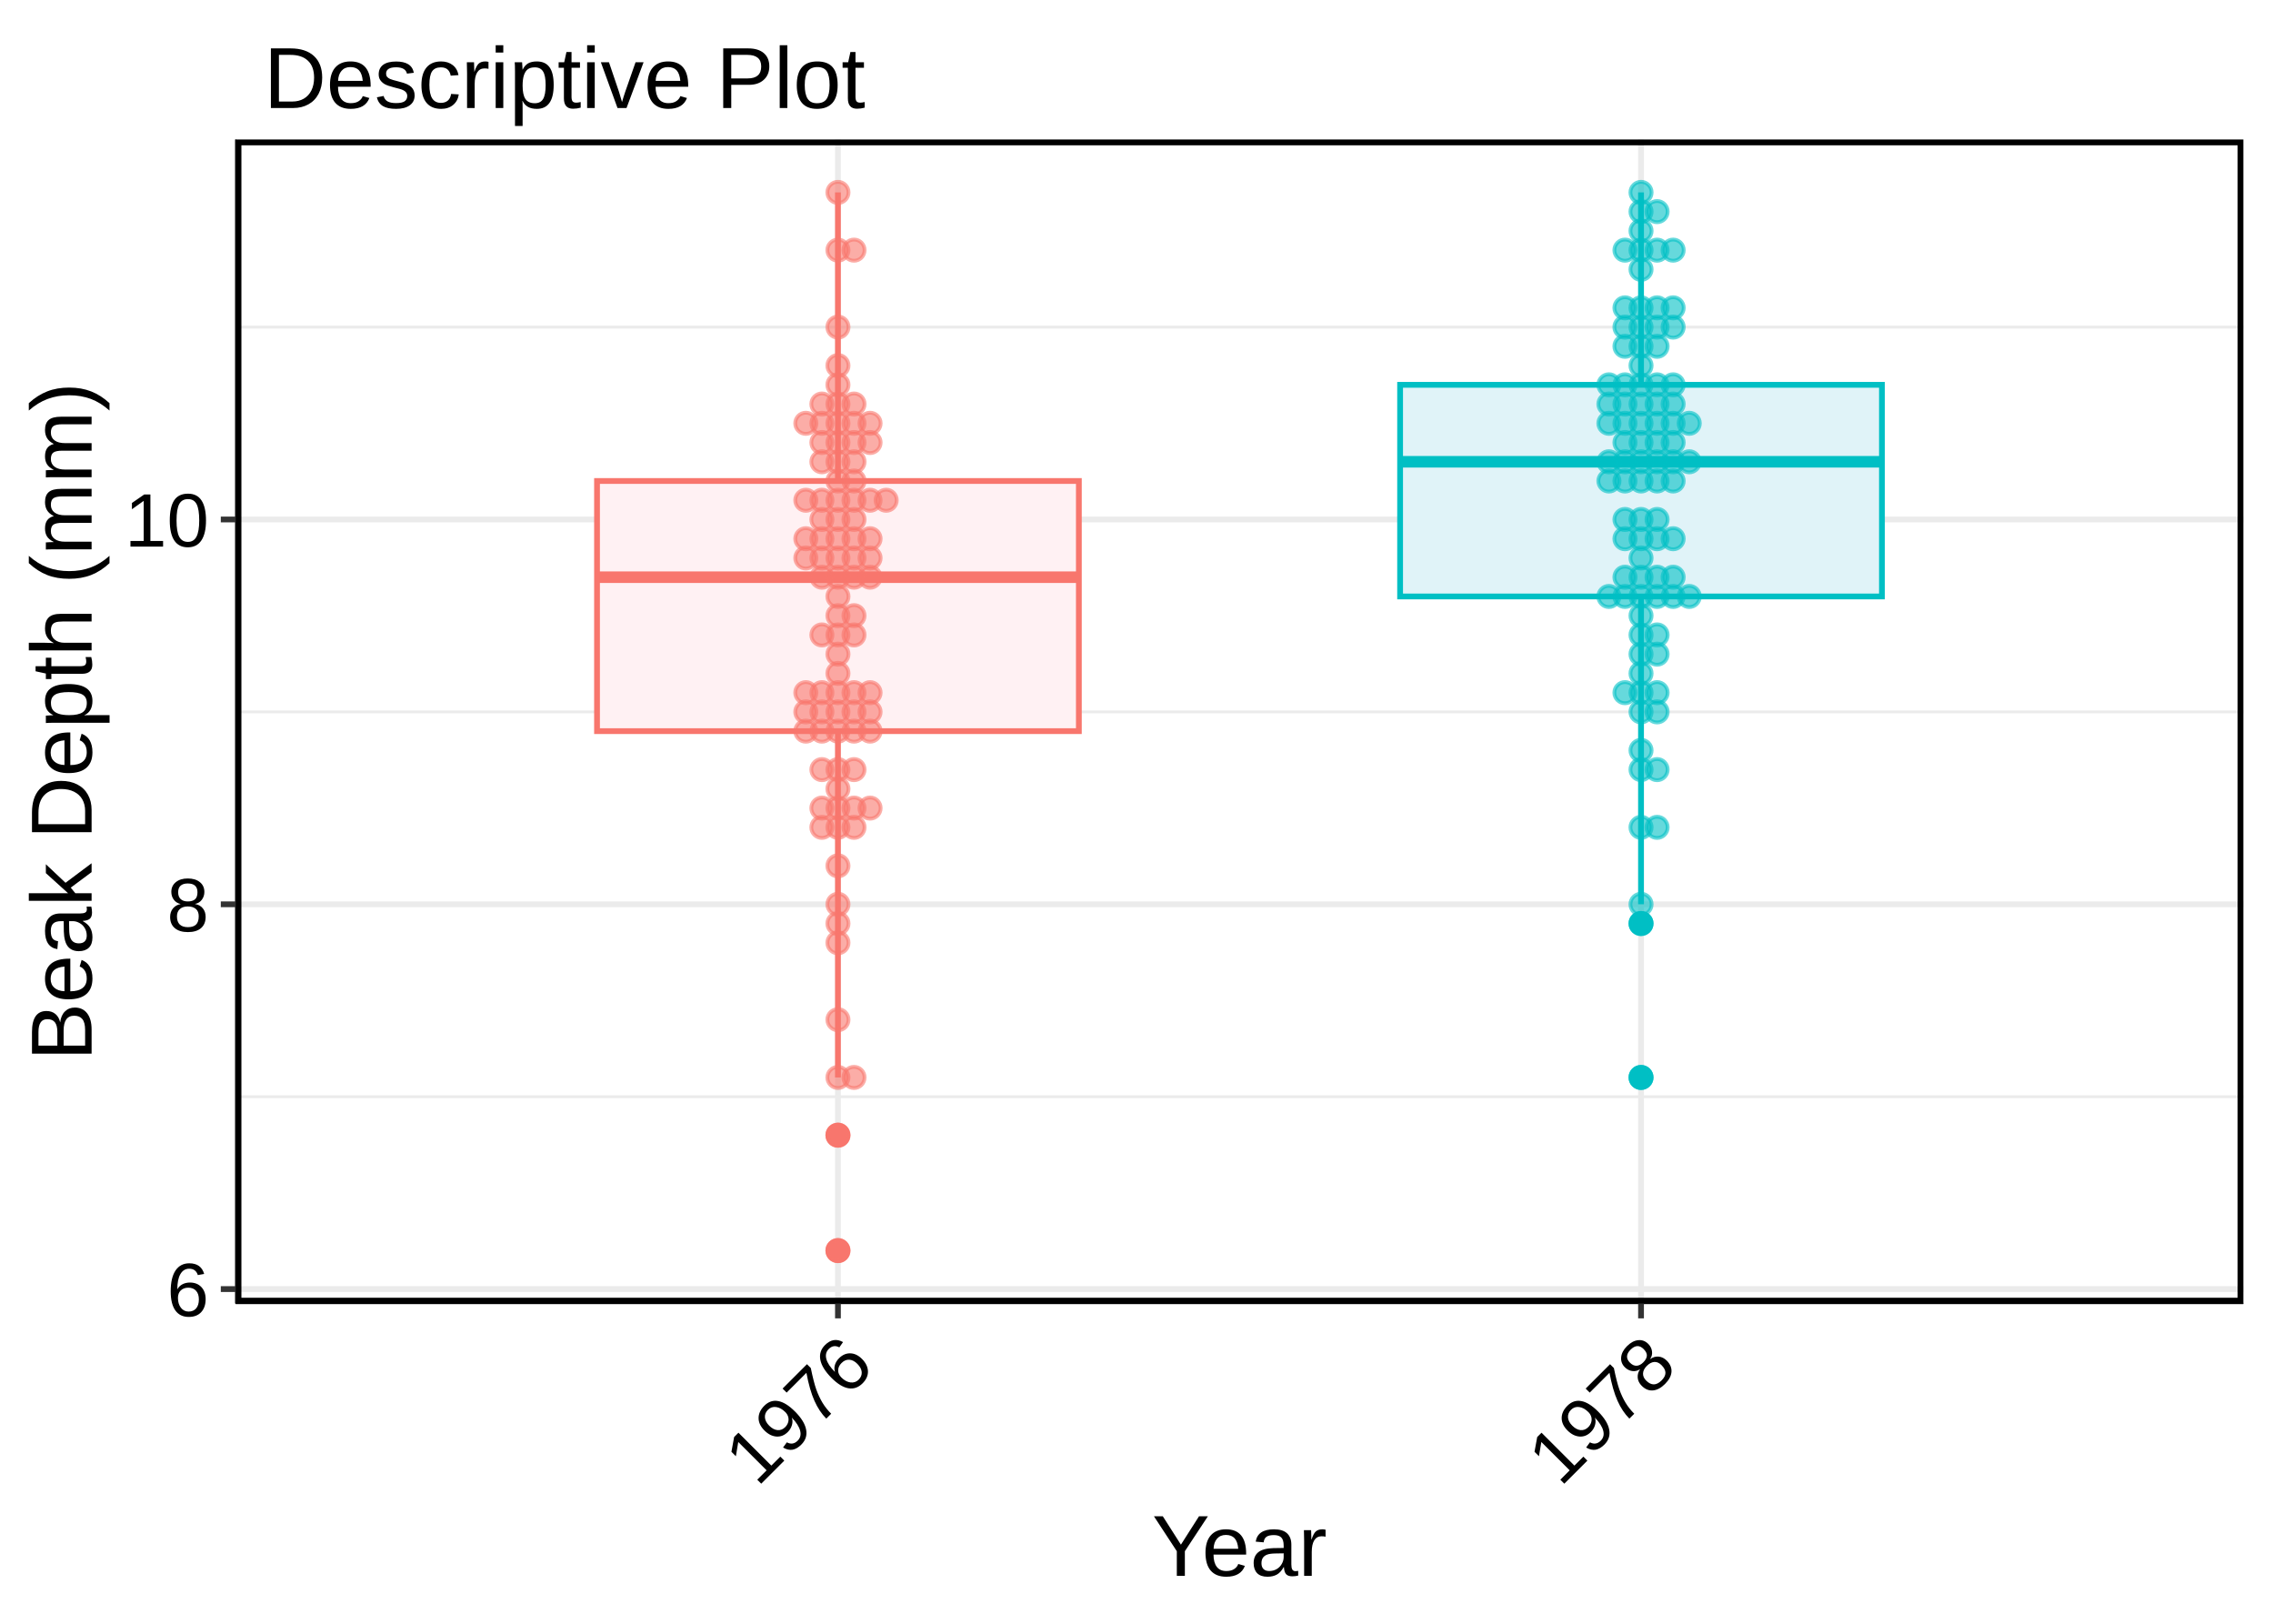
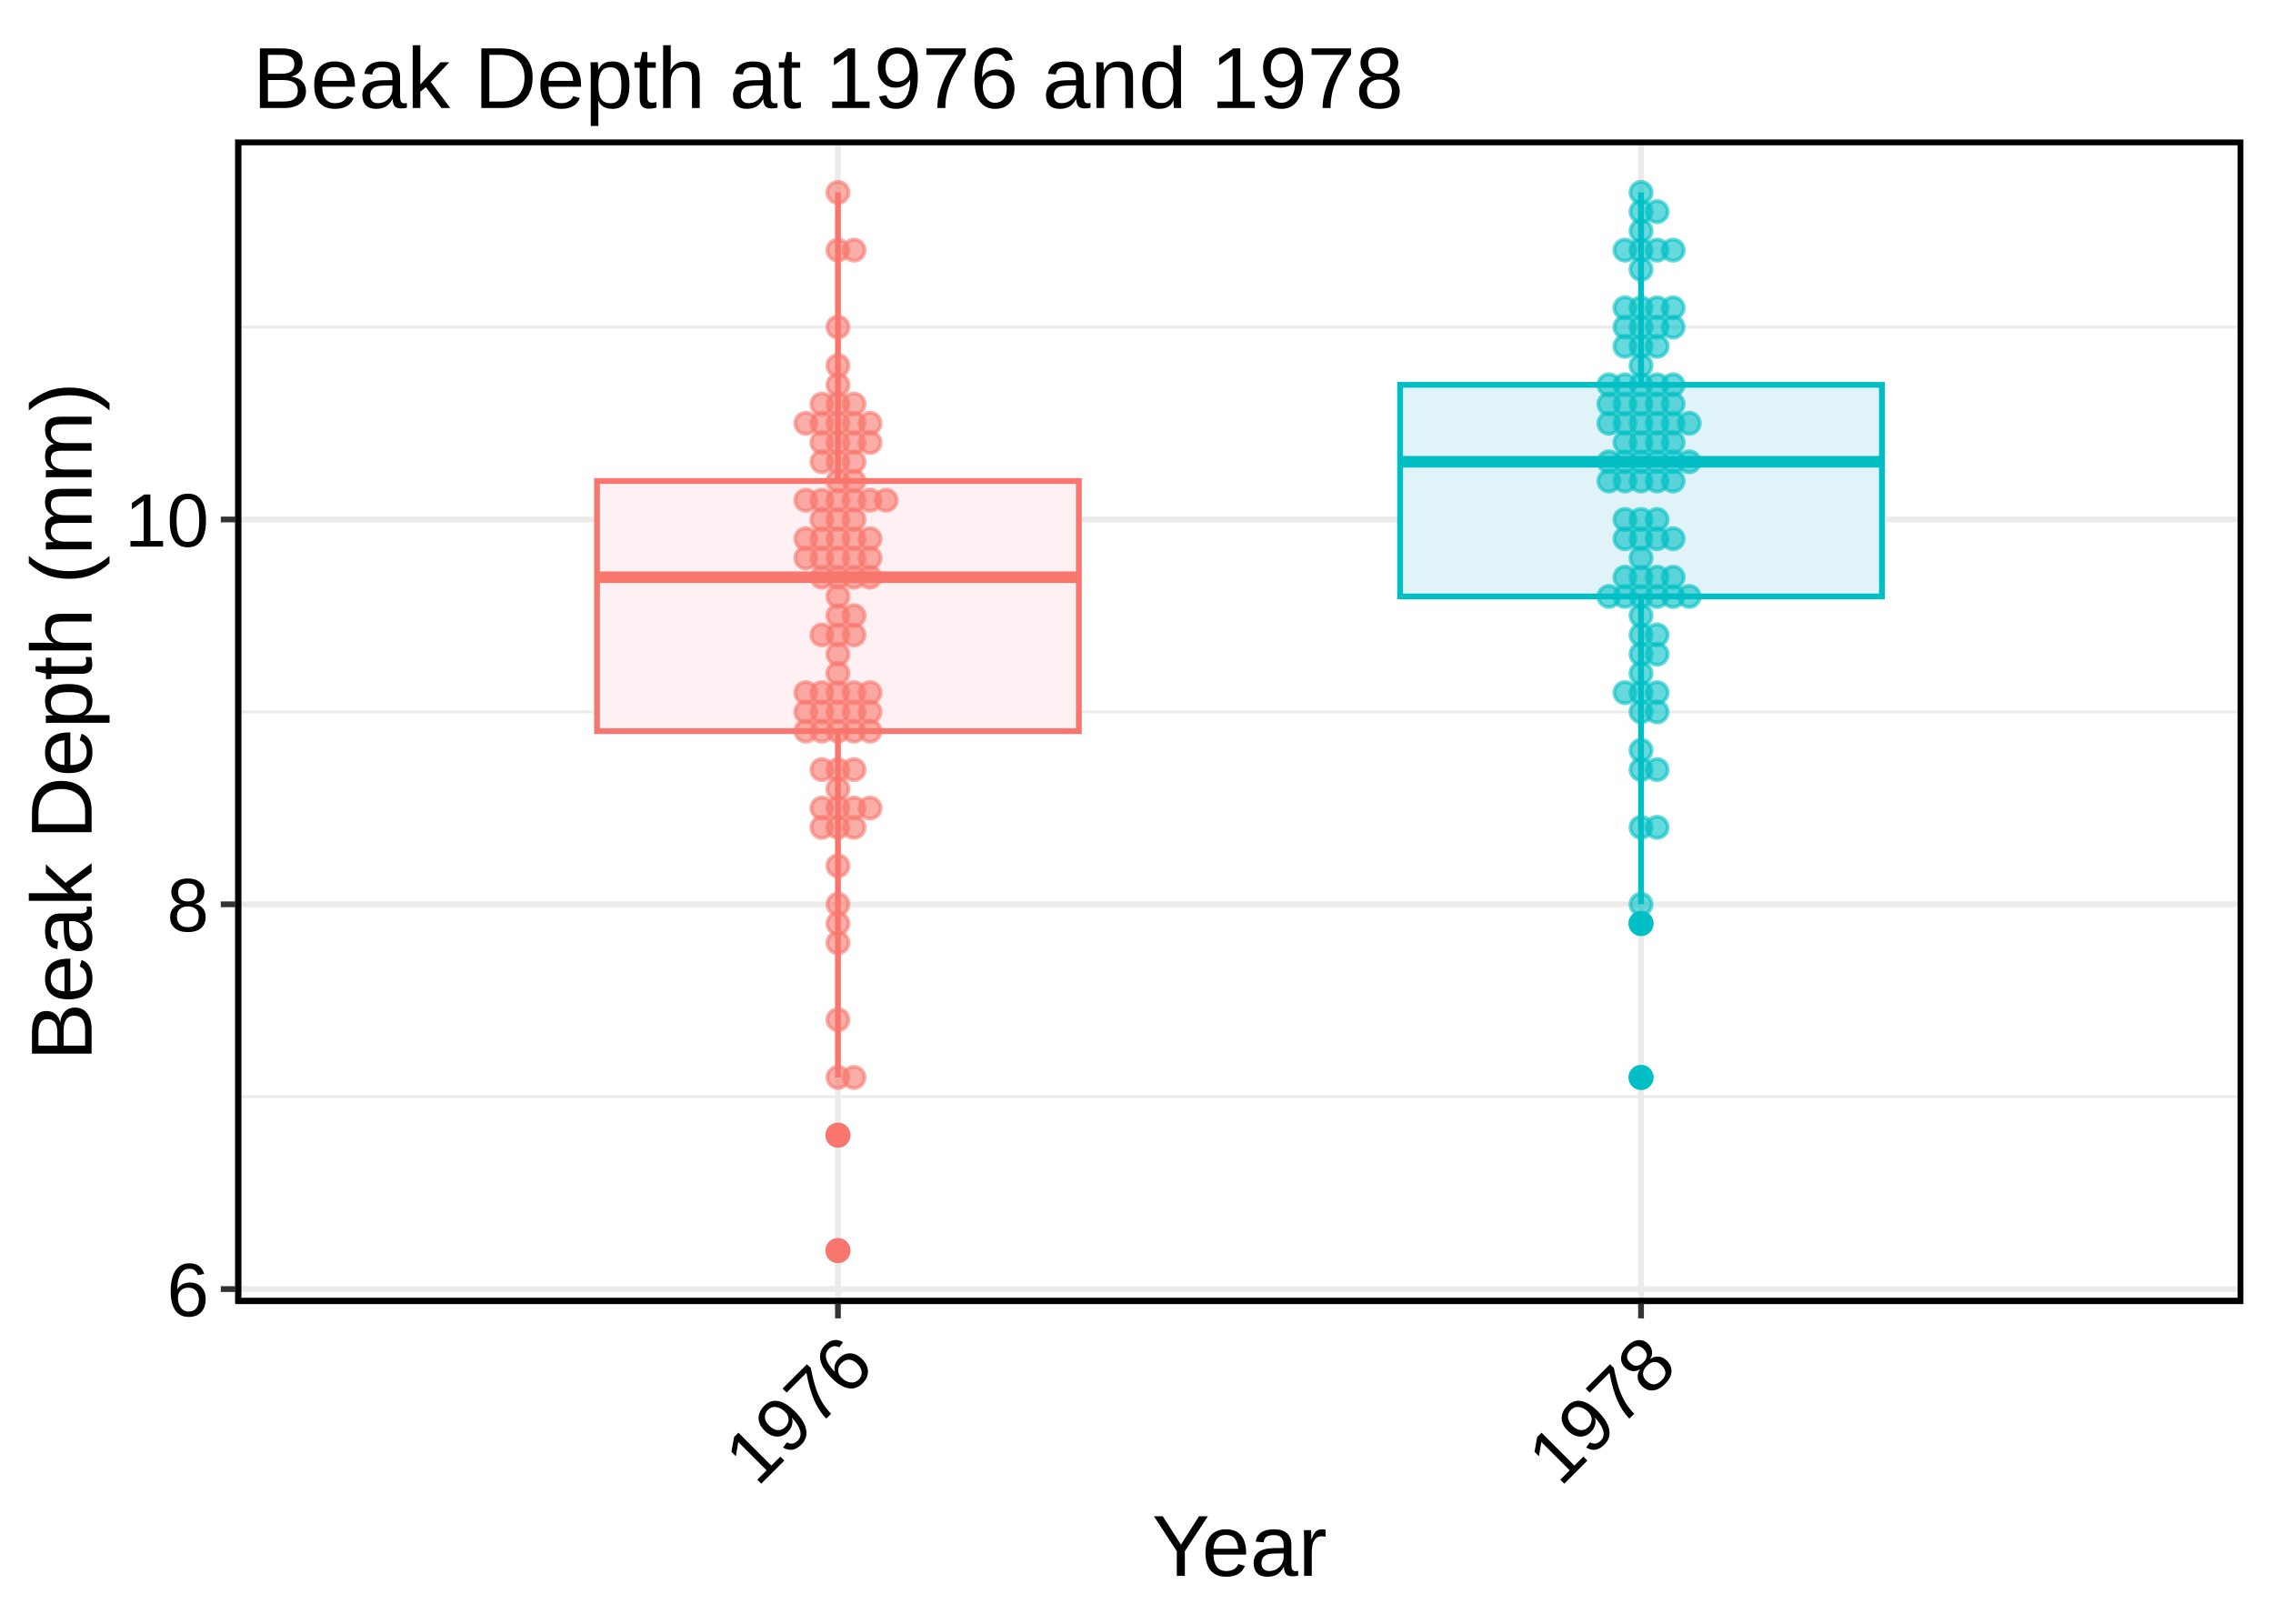
<svg xmlns="http://www.w3.org/2000/svg" class="svglite" width="504.00pt" height="360.00pt" viewBox="0 0 504.00 360.00">
  <defs>
    <style type="text/css">
    .svglite line, .svglite polyline, .svglite polygon, .svglite path, .svglite rect, .svglite circle {
      fill: none;
      stroke: #000000;
      stroke-linecap: round;
      stroke-linejoin: round;
      stroke-miterlimit: 10.00;
    }
    .svglite text {
      white-space: pre;
    }
  </style>
  </defs>
  <rect width="100%" height="100%" style="stroke: none; fill: #FFFFFF;" />
  <defs>
    <clipPath id="cpMC4wMHw1MDQuMDB8MC4wMHwzNjAuMDA=">
      <rect x="0.00" y="0.00" width="504.00" height="360.00" />
    </clipPath>
  </defs>
  <g clip-path="url(#cpMC4wMHw1MDQuMDB8MC4wMHwzNjAuMDA=)">
    <rect x="0" y="0.00" width="504.00" height="360.00" style="stroke-width: 1.28; stroke: #FFFFFF; fill: #FFFFFF;" />
  </g>
  <defs>
    <clipPath id="cpNTIuMjV8NDk3LjQyfDMwLjkzfDI4OS4wMA==">
      <rect x="52.25" y="30.93" width="445.18" height="258.07" />
    </clipPath>
  </defs>
  <g clip-path="url(#cpNTIuMjV8NDk3LjQyfDMwLjkzfDI4OS4wMA==)">
    <polyline points="52.25,243.15 497.42,243.15 " style="stroke-width: 0.64; stroke: #EBEBEB; stroke-linecap: butt;" />
    <polyline points="52.25,157.83 497.42,157.83 " style="stroke-width: 0.64; stroke: #EBEBEB; stroke-linecap: butt;" />
    <polyline points="52.25,72.52 497.42,72.52 " style="stroke-width: 0.64; stroke: #EBEBEB; stroke-linecap: butt;" />
    <polyline points="52.25,285.80 497.42,285.80 " style="stroke-width: 1.28; stroke: #EBEBEB; stroke-linecap: butt;" />
    <polyline points="52.25,200.49 497.42,200.49 " style="stroke-width: 1.28; stroke: #EBEBEB; stroke-linecap: butt;" />
    <polyline points="52.25,115.17 497.42,115.17 " style="stroke-width: 1.28; stroke: #EBEBEB; stroke-linecap: butt;" />
    <polyline points="185.80,289.00 185.80,30.93 " style="stroke-width: 1.28; stroke: #EBEBEB; stroke-linecap: butt;" />
    <polyline points="363.87,289.00 363.87,30.93 " style="stroke-width: 1.28; stroke: #EBEBEB; stroke-linecap: butt;" />
    <circle cx="185.80" cy="277.27" r="2.35" style="stroke-width: 0.85; stroke: #F8766D; fill: #F8766D;" />
    <circle cx="185.80" cy="251.68" r="2.35" style="stroke-width: 0.85; stroke: #F8766D; fill: #F8766D;" />
    <line x1="185.80" y1="106.64" x2="185.80" y2="42.66" style="stroke-width: 1.28; stroke: #F8766D; stroke-linecap: butt;" />
    <line x1="185.80" y1="162.10" x2="185.80" y2="238.88" style="stroke-width: 1.28; stroke: #F8766D; stroke-linecap: butt;" />
    <polygon points="132.38,106.64 132.38,162.10 239.22,162.10 239.22,106.64 132.38,106.64 " style="stroke-width: 1.28; stroke: #F8766D; stroke-linecap: butt; stroke-linejoin: miter; fill: #FFF1F3;" />
    <line x1="132.38" y1="127.97" x2="239.22" y2="127.97" style="stroke-width: 2.56; stroke: #F8766D; stroke-linecap: butt; stroke-linejoin: miter;" />
    <circle cx="363.87" cy="238.88" r="2.35" style="stroke-width: 0.85; stroke: #00BFC4; fill: #00BFC4;" />
    <circle cx="363.87" cy="204.75" r="2.35" style="stroke-width: 0.85; stroke: #00BFC4; fill: #00BFC4;" />
    <line x1="363.87" y1="85.32" x2="363.87" y2="42.66" style="stroke-width: 1.28; stroke: #00BFC4; stroke-linecap: butt;" />
    <line x1="363.87" y1="132.24" x2="363.87" y2="200.49" style="stroke-width: 1.28; stroke: #00BFC4; stroke-linecap: butt;" />
    <polygon points="310.45,85.32 310.45,132.24 417.29,132.24 417.29,85.32 310.45,85.32 " style="stroke-width: 1.28; stroke: #00BFC4; stroke-linecap: butt; stroke-linejoin: miter; fill: #E0F3F8;" />
    <line x1="310.45" y1="102.38" x2="417.29" y2="102.38" style="stroke-width: 2.56; stroke: #00BFC4; stroke-linecap: butt; stroke-linejoin: miter;" />
    <circle cx="185.80" cy="277.27" r="2.35" style="stroke-width: 0.85; stroke: #F8766D; stroke-opacity: 0.60; fill: #F8766D; fill-opacity: 0.60;" />
    <circle cx="185.80" cy="251.68" r="2.35" style="stroke-width: 0.85; stroke: #F8766D; stroke-opacity: 0.60; fill: #F8766D; fill-opacity: 0.60;" />
    <circle cx="185.80" cy="238.88" r="2.35" style="stroke-width: 0.85; stroke: #F8766D; stroke-opacity: 0.60; fill: #F8766D; fill-opacity: 0.60;" />
    <circle cx="189.36" cy="238.88" r="2.35" style="stroke-width: 0.85; stroke: #F8766D; stroke-opacity: 0.60; fill: #F8766D; fill-opacity: 0.60;" />
    <circle cx="185.80" cy="226.08" r="2.35" style="stroke-width: 0.85; stroke: #F8766D; stroke-opacity: 0.60; fill: #F8766D; fill-opacity: 0.60;" />
    <circle cx="185.80" cy="209.02" r="2.35" style="stroke-width: 0.85; stroke: #F8766D; stroke-opacity: 0.60; fill: #F8766D; fill-opacity: 0.60;" />
    <circle cx="185.80" cy="204.75" r="2.35" style="stroke-width: 0.85; stroke: #F8766D; stroke-opacity: 0.60; fill: #F8766D; fill-opacity: 0.60;" />
    <circle cx="185.80" cy="200.49" r="2.35" style="stroke-width: 0.85; stroke: #F8766D; stroke-opacity: 0.60; fill: #F8766D; fill-opacity: 0.60;" />
    <circle cx="185.80" cy="191.96" r="2.35" style="stroke-width: 0.85; stroke: #F8766D; stroke-opacity: 0.60; fill: #F8766D; fill-opacity: 0.60;" />
    <circle cx="185.80" cy="183.43" r="2.35" style="stroke-width: 0.85; stroke: #F8766D; stroke-opacity: 0.60; fill: #F8766D; fill-opacity: 0.60;" />
    <circle cx="189.36" cy="183.43" r="2.35" style="stroke-width: 0.85; stroke: #F8766D; stroke-opacity: 0.60; fill: #F8766D; fill-opacity: 0.60;" />
    <circle cx="182.24" cy="183.43" r="2.35" style="stroke-width: 0.85; stroke: #F8766D; stroke-opacity: 0.60; fill: #F8766D; fill-opacity: 0.60;" />
    <circle cx="185.80" cy="179.16" r="2.35" style="stroke-width: 0.85; stroke: #F8766D; stroke-opacity: 0.60; fill: #F8766D; fill-opacity: 0.60;" />
    <circle cx="189.36" cy="179.16" r="2.35" style="stroke-width: 0.85; stroke: #F8766D; stroke-opacity: 0.60; fill: #F8766D; fill-opacity: 0.60;" />
    <circle cx="182.24" cy="179.16" r="2.35" style="stroke-width: 0.85; stroke: #F8766D; stroke-opacity: 0.60; fill: #F8766D; fill-opacity: 0.60;" />
    <circle cx="192.92" cy="179.16" r="2.35" style="stroke-width: 0.85; stroke: #F8766D; stroke-opacity: 0.60; fill: #F8766D; fill-opacity: 0.60;" />
    <circle cx="185.80" cy="174.89" r="2.35" style="stroke-width: 0.85; stroke: #F8766D; stroke-opacity: 0.60; fill: #F8766D; fill-opacity: 0.60;" />
    <circle cx="185.80" cy="170.63" r="2.35" style="stroke-width: 0.85; stroke: #F8766D; stroke-opacity: 0.60; fill: #F8766D; fill-opacity: 0.60;" />
    <circle cx="189.36" cy="170.63" r="2.35" style="stroke-width: 0.85; stroke: #F8766D; stroke-opacity: 0.60; fill: #F8766D; fill-opacity: 0.60;" />
    <circle cx="182.24" cy="170.63" r="2.35" style="stroke-width: 0.85; stroke: #F8766D; stroke-opacity: 0.60; fill: #F8766D; fill-opacity: 0.60;" />
    <circle cx="185.80" cy="162.10" r="2.35" style="stroke-width: 0.85; stroke: #F8766D; stroke-opacity: 0.60; fill: #F8766D; fill-opacity: 0.60;" />
    <circle cx="189.36" cy="162.10" r="2.35" style="stroke-width: 0.85; stroke: #F8766D; stroke-opacity: 0.60; fill: #F8766D; fill-opacity: 0.60;" />
    <circle cx="182.24" cy="162.10" r="2.35" style="stroke-width: 0.85; stroke: #F8766D; stroke-opacity: 0.60; fill: #F8766D; fill-opacity: 0.60;" />
    <circle cx="192.92" cy="162.10" r="2.35" style="stroke-width: 0.85; stroke: #F8766D; stroke-opacity: 0.60; fill: #F8766D; fill-opacity: 0.60;" />
    <circle cx="178.68" cy="162.10" r="2.35" style="stroke-width: 0.85; stroke: #F8766D; stroke-opacity: 0.60; fill: #F8766D; fill-opacity: 0.60;" />
    <circle cx="185.80" cy="157.83" r="2.35" style="stroke-width: 0.85; stroke: #F8766D; stroke-opacity: 0.60; fill: #F8766D; fill-opacity: 0.60;" />
    <circle cx="189.36" cy="157.83" r="2.35" style="stroke-width: 0.85; stroke: #F8766D; stroke-opacity: 0.60; fill: #F8766D; fill-opacity: 0.60;" />
    <circle cx="182.24" cy="157.83" r="2.35" style="stroke-width: 0.85; stroke: #F8766D; stroke-opacity: 0.60; fill: #F8766D; fill-opacity: 0.60;" />
    <circle cx="192.92" cy="157.83" r="2.35" style="stroke-width: 0.85; stroke: #F8766D; stroke-opacity: 0.60; fill: #F8766D; fill-opacity: 0.60;" />
    <circle cx="178.68" cy="157.83" r="2.35" style="stroke-width: 0.85; stroke: #F8766D; stroke-opacity: 0.60; fill: #F8766D; fill-opacity: 0.60;" />
    <circle cx="185.80" cy="153.57" r="2.35" style="stroke-width: 0.85; stroke: #F8766D; stroke-opacity: 0.60; fill: #F8766D; fill-opacity: 0.60;" />
    <circle cx="189.36" cy="153.57" r="2.35" style="stroke-width: 0.85; stroke: #F8766D; stroke-opacity: 0.60; fill: #F8766D; fill-opacity: 0.60;" />
    <circle cx="182.24" cy="153.57" r="2.35" style="stroke-width: 0.85; stroke: #F8766D; stroke-opacity: 0.60; fill: #F8766D; fill-opacity: 0.60;" />
    <circle cx="192.92" cy="153.57" r="2.35" style="stroke-width: 0.85; stroke: #F8766D; stroke-opacity: 0.60; fill: #F8766D; fill-opacity: 0.60;" />
    <circle cx="178.68" cy="153.57" r="2.35" style="stroke-width: 0.85; stroke: #F8766D; stroke-opacity: 0.60; fill: #F8766D; fill-opacity: 0.60;" />
    <circle cx="185.80" cy="149.30" r="2.35" style="stroke-width: 0.85; stroke: #F8766D; stroke-opacity: 0.60; fill: #F8766D; fill-opacity: 0.60;" />
    <circle cx="185.80" cy="145.03" r="2.35" style="stroke-width: 0.85; stroke: #F8766D; stroke-opacity: 0.60; fill: #F8766D; fill-opacity: 0.60;" />
    <circle cx="185.80" cy="140.77" r="2.35" style="stroke-width: 0.85; stroke: #F8766D; stroke-opacity: 0.60; fill: #F8766D; fill-opacity: 0.60;" />
    <circle cx="189.36" cy="140.77" r="2.35" style="stroke-width: 0.85; stroke: #F8766D; stroke-opacity: 0.60; fill: #F8766D; fill-opacity: 0.60;" />
    <circle cx="182.24" cy="140.77" r="2.35" style="stroke-width: 0.85; stroke: #F8766D; stroke-opacity: 0.60; fill: #F8766D; fill-opacity: 0.60;" />
    <circle cx="185.80" cy="136.50" r="2.35" style="stroke-width: 0.85; stroke: #F8766D; stroke-opacity: 0.60; fill: #F8766D; fill-opacity: 0.60;" />
    <circle cx="189.36" cy="136.50" r="2.35" style="stroke-width: 0.85; stroke: #F8766D; stroke-opacity: 0.60; fill: #F8766D; fill-opacity: 0.60;" />
    <circle cx="185.80" cy="132.24" r="2.35" style="stroke-width: 0.85; stroke: #F8766D; stroke-opacity: 0.60; fill: #F8766D; fill-opacity: 0.60;" />
    <circle cx="185.80" cy="127.97" r="2.35" style="stroke-width: 0.85; stroke: #F8766D; stroke-opacity: 0.60; fill: #F8766D; fill-opacity: 0.60;" />
    <circle cx="189.36" cy="127.97" r="2.35" style="stroke-width: 0.85; stroke: #F8766D; stroke-opacity: 0.60; fill: #F8766D; fill-opacity: 0.60;" />
    <circle cx="182.24" cy="127.97" r="2.35" style="stroke-width: 0.85; stroke: #F8766D; stroke-opacity: 0.60; fill: #F8766D; fill-opacity: 0.60;" />
    <circle cx="192.92" cy="127.97" r="2.35" style="stroke-width: 0.85; stroke: #F8766D; stroke-opacity: 0.60; fill: #F8766D; fill-opacity: 0.60;" />
    <circle cx="185.80" cy="123.71" r="2.35" style="stroke-width: 0.85; stroke: #F8766D; stroke-opacity: 0.60; fill: #F8766D; fill-opacity: 0.60;" />
    <circle cx="189.36" cy="123.71" r="2.35" style="stroke-width: 0.85; stroke: #F8766D; stroke-opacity: 0.60; fill: #F8766D; fill-opacity: 0.60;" />
    <circle cx="182.24" cy="123.71" r="2.35" style="stroke-width: 0.85; stroke: #F8766D; stroke-opacity: 0.60; fill: #F8766D; fill-opacity: 0.60;" />
    <circle cx="192.92" cy="123.71" r="2.35" style="stroke-width: 0.85; stroke: #F8766D; stroke-opacity: 0.60; fill: #F8766D; fill-opacity: 0.60;" />
    <circle cx="178.68" cy="123.71" r="2.35" style="stroke-width: 0.85; stroke: #F8766D; stroke-opacity: 0.60; fill: #F8766D; fill-opacity: 0.60;" />
    <circle cx="185.80" cy="119.44" r="2.35" style="stroke-width: 0.85; stroke: #F8766D; stroke-opacity: 0.60; fill: #F8766D; fill-opacity: 0.60;" />
    <circle cx="189.36" cy="119.44" r="2.35" style="stroke-width: 0.85; stroke: #F8766D; stroke-opacity: 0.60; fill: #F8766D; fill-opacity: 0.60;" />
    <circle cx="182.24" cy="119.44" r="2.35" style="stroke-width: 0.85; stroke: #F8766D; stroke-opacity: 0.60; fill: #F8766D; fill-opacity: 0.60;" />
    <circle cx="192.92" cy="119.44" r="2.35" style="stroke-width: 0.85; stroke: #F8766D; stroke-opacity: 0.60; fill: #F8766D; fill-opacity: 0.60;" />
    <circle cx="178.68" cy="119.44" r="2.35" style="stroke-width: 0.85; stroke: #F8766D; stroke-opacity: 0.60; fill: #F8766D; fill-opacity: 0.60;" />
    <circle cx="185.80" cy="115.17" r="2.35" style="stroke-width: 0.85; stroke: #F8766D; stroke-opacity: 0.60; fill: #F8766D; fill-opacity: 0.60;" />
    <circle cx="189.36" cy="115.17" r="2.35" style="stroke-width: 0.85; stroke: #F8766D; stroke-opacity: 0.60; fill: #F8766D; fill-opacity: 0.60;" />
    <circle cx="182.24" cy="115.17" r="2.35" style="stroke-width: 0.85; stroke: #F8766D; stroke-opacity: 0.60; fill: #F8766D; fill-opacity: 0.60;" />
    <circle cx="185.80" cy="110.91" r="2.35" style="stroke-width: 0.85; stroke: #F8766D; stroke-opacity: 0.60; fill: #F8766D; fill-opacity: 0.60;" />
    <circle cx="189.36" cy="110.91" r="2.35" style="stroke-width: 0.85; stroke: #F8766D; stroke-opacity: 0.60; fill: #F8766D; fill-opacity: 0.60;" />
    <circle cx="182.24" cy="110.91" r="2.35" style="stroke-width: 0.85; stroke: #F8766D; stroke-opacity: 0.60; fill: #F8766D; fill-opacity: 0.60;" />
    <circle cx="192.92" cy="110.91" r="2.35" style="stroke-width: 0.85; stroke: #F8766D; stroke-opacity: 0.60; fill: #F8766D; fill-opacity: 0.60;" />
    <circle cx="178.68" cy="110.91" r="2.35" style="stroke-width: 0.85; stroke: #F8766D; stroke-opacity: 0.60; fill: #F8766D; fill-opacity: 0.60;" />
    <circle cx="196.49" cy="110.91" r="2.35" style="stroke-width: 0.85; stroke: #F8766D; stroke-opacity: 0.60; fill: #F8766D; fill-opacity: 0.60;" />
    <circle cx="185.80" cy="106.64" r="2.35" style="stroke-width: 0.85; stroke: #F8766D; stroke-opacity: 0.60; fill: #F8766D; fill-opacity: 0.60;" />
    <circle cx="189.36" cy="106.64" r="2.35" style="stroke-width: 0.85; stroke: #F8766D; stroke-opacity: 0.60; fill: #F8766D; fill-opacity: 0.60;" />
    <circle cx="185.80" cy="102.38" r="2.35" style="stroke-width: 0.85; stroke: #F8766D; stroke-opacity: 0.60; fill: #F8766D; fill-opacity: 0.60;" />
    <circle cx="189.36" cy="102.38" r="2.35" style="stroke-width: 0.85; stroke: #F8766D; stroke-opacity: 0.60; fill: #F8766D; fill-opacity: 0.60;" />
    <circle cx="182.24" cy="102.38" r="2.35" style="stroke-width: 0.85; stroke: #F8766D; stroke-opacity: 0.60; fill: #F8766D; fill-opacity: 0.60;" />
    <circle cx="185.80" cy="98.11" r="2.35" style="stroke-width: 0.85; stroke: #F8766D; stroke-opacity: 0.60; fill: #F8766D; fill-opacity: 0.60;" />
    <circle cx="189.36" cy="98.11" r="2.35" style="stroke-width: 0.85; stroke: #F8766D; stroke-opacity: 0.60; fill: #F8766D; fill-opacity: 0.60;" />
    <circle cx="182.24" cy="98.11" r="2.35" style="stroke-width: 0.85; stroke: #F8766D; stroke-opacity: 0.60; fill: #F8766D; fill-opacity: 0.60;" />
    <circle cx="192.92" cy="98.11" r="2.35" style="stroke-width: 0.85; stroke: #F8766D; stroke-opacity: 0.60; fill: #F8766D; fill-opacity: 0.60;" />
    <circle cx="185.80" cy="93.85" r="2.35" style="stroke-width: 0.85; stroke: #F8766D; stroke-opacity: 0.60; fill: #F8766D; fill-opacity: 0.60;" />
    <circle cx="189.36" cy="93.85" r="2.35" style="stroke-width: 0.85; stroke: #F8766D; stroke-opacity: 0.60; fill: #F8766D; fill-opacity: 0.60;" />
    <circle cx="182.24" cy="93.85" r="2.35" style="stroke-width: 0.85; stroke: #F8766D; stroke-opacity: 0.60; fill: #F8766D; fill-opacity: 0.60;" />
    <circle cx="192.92" cy="93.85" r="2.35" style="stroke-width: 0.85; stroke: #F8766D; stroke-opacity: 0.60; fill: #F8766D; fill-opacity: 0.60;" />
    <circle cx="178.68" cy="93.85" r="2.35" style="stroke-width: 0.85; stroke: #F8766D; stroke-opacity: 0.60; fill: #F8766D; fill-opacity: 0.60;" />
    <circle cx="185.80" cy="89.58" r="2.35" style="stroke-width: 0.85; stroke: #F8766D; stroke-opacity: 0.60; fill: #F8766D; fill-opacity: 0.60;" />
    <circle cx="189.36" cy="89.58" r="2.35" style="stroke-width: 0.85; stroke: #F8766D; stroke-opacity: 0.60; fill: #F8766D; fill-opacity: 0.60;" />
    <circle cx="182.24" cy="89.58" r="2.35" style="stroke-width: 0.85; stroke: #F8766D; stroke-opacity: 0.60; fill: #F8766D; fill-opacity: 0.60;" />
    <circle cx="185.80" cy="85.32" r="2.35" style="stroke-width: 0.85; stroke: #F8766D; stroke-opacity: 0.60; fill: #F8766D; fill-opacity: 0.60;" />
    <circle cx="185.80" cy="81.05" r="2.35" style="stroke-width: 0.85; stroke: #F8766D; stroke-opacity: 0.60; fill: #F8766D; fill-opacity: 0.60;" />
    <circle cx="185.80" cy="72.52" r="2.35" style="stroke-width: 0.85; stroke: #F8766D; stroke-opacity: 0.60; fill: #F8766D; fill-opacity: 0.60;" />
    <circle cx="185.80" cy="55.46" r="2.35" style="stroke-width: 0.85; stroke: #F8766D; stroke-opacity: 0.60; fill: #F8766D; fill-opacity: 0.60;" />
    <circle cx="189.36" cy="55.46" r="2.35" style="stroke-width: 0.85; stroke: #F8766D; stroke-opacity: 0.60; fill: #F8766D; fill-opacity: 0.60;" />
    <circle cx="185.80" cy="42.66" r="2.35" style="stroke-width: 0.85; stroke: #F8766D; stroke-opacity: 0.60; fill: #F8766D; fill-opacity: 0.60;" />
    <circle cx="363.87" cy="238.88" r="2.35" style="stroke-width: 0.85; stroke: #00BFC4; stroke-opacity: 0.60; fill: #00BFC4; fill-opacity: 0.60;" />
    <circle cx="363.87" cy="204.75" r="2.35" style="stroke-width: 0.85; stroke: #00BFC4; stroke-opacity: 0.60; fill: #00BFC4; fill-opacity: 0.60;" />
    <circle cx="363.87" cy="200.49" r="2.35" style="stroke-width: 0.85; stroke: #00BFC4; stroke-opacity: 0.60; fill: #00BFC4; fill-opacity: 0.60;" />
    <circle cx="363.87" cy="183.43" r="2.35" style="stroke-width: 0.85; stroke: #00BFC4; stroke-opacity: 0.60; fill: #00BFC4; fill-opacity: 0.60;" />
    <circle cx="367.43" cy="183.43" r="2.35" style="stroke-width: 0.85; stroke: #00BFC4; stroke-opacity: 0.60; fill: #00BFC4; fill-opacity: 0.60;" />
    <circle cx="363.87" cy="170.63" r="2.35" style="stroke-width: 0.85; stroke: #00BFC4; stroke-opacity: 0.60; fill: #00BFC4; fill-opacity: 0.60;" />
    <circle cx="367.43" cy="170.63" r="2.35" style="stroke-width: 0.85; stroke: #00BFC4; stroke-opacity: 0.60; fill: #00BFC4; fill-opacity: 0.60;" />
    <circle cx="363.87" cy="166.36" r="2.35" style="stroke-width: 0.85; stroke: #00BFC4; stroke-opacity: 0.60; fill: #00BFC4; fill-opacity: 0.60;" />
    <circle cx="363.87" cy="157.83" r="2.35" style="stroke-width: 0.85; stroke: #00BFC4; stroke-opacity: 0.60; fill: #00BFC4; fill-opacity: 0.60;" />
    <circle cx="367.43" cy="157.83" r="2.35" style="stroke-width: 0.85; stroke: #00BFC4; stroke-opacity: 0.60; fill: #00BFC4; fill-opacity: 0.60;" />
    <circle cx="363.87" cy="153.57" r="2.35" style="stroke-width: 0.85; stroke: #00BFC4; stroke-opacity: 0.60; fill: #00BFC4; fill-opacity: 0.60;" />
    <circle cx="367.43" cy="153.57" r="2.35" style="stroke-width: 0.85; stroke: #00BFC4; stroke-opacity: 0.60; fill: #00BFC4; fill-opacity: 0.60;" />
    <circle cx="360.31" cy="153.57" r="2.35" style="stroke-width: 0.85; stroke: #00BFC4; stroke-opacity: 0.60; fill: #00BFC4; fill-opacity: 0.60;" />
    <circle cx="363.87" cy="149.30" r="2.35" style="stroke-width: 0.85; stroke: #00BFC4; stroke-opacity: 0.60; fill: #00BFC4; fill-opacity: 0.60;" />
    <circle cx="363.87" cy="145.03" r="2.35" style="stroke-width: 0.85; stroke: #00BFC4; stroke-opacity: 0.60; fill: #00BFC4; fill-opacity: 0.60;" />
    <circle cx="367.43" cy="145.03" r="2.35" style="stroke-width: 0.85; stroke: #00BFC4; stroke-opacity: 0.60; fill: #00BFC4; fill-opacity: 0.60;" />
    <circle cx="363.87" cy="140.77" r="2.35" style="stroke-width: 0.85; stroke: #00BFC4; stroke-opacity: 0.60; fill: #00BFC4; fill-opacity: 0.60;" />
    <circle cx="367.43" cy="140.77" r="2.35" style="stroke-width: 0.85; stroke: #00BFC4; stroke-opacity: 0.60; fill: #00BFC4; fill-opacity: 0.60;" />
    <circle cx="363.87" cy="136.50" r="2.35" style="stroke-width: 0.85; stroke: #00BFC4; stroke-opacity: 0.60; fill: #00BFC4; fill-opacity: 0.60;" />
    <circle cx="363.87" cy="132.24" r="2.35" style="stroke-width: 0.85; stroke: #00BFC4; stroke-opacity: 0.60; fill: #00BFC4; fill-opacity: 0.60;" />
    <circle cx="367.43" cy="132.24" r="2.35" style="stroke-width: 0.85; stroke: #00BFC4; stroke-opacity: 0.60; fill: #00BFC4; fill-opacity: 0.60;" />
    <circle cx="360.31" cy="132.24" r="2.35" style="stroke-width: 0.85; stroke: #00BFC4; stroke-opacity: 0.60; fill: #00BFC4; fill-opacity: 0.60;" />
    <circle cx="370.99" cy="132.24" r="2.35" style="stroke-width: 0.85; stroke: #00BFC4; stroke-opacity: 0.60; fill: #00BFC4; fill-opacity: 0.60;" />
    <circle cx="356.75" cy="132.24" r="2.35" style="stroke-width: 0.85; stroke: #00BFC4; stroke-opacity: 0.60; fill: #00BFC4; fill-opacity: 0.60;" />
    <circle cx="374.56" cy="132.24" r="2.35" style="stroke-width: 0.85; stroke: #00BFC4; stroke-opacity: 0.60; fill: #00BFC4; fill-opacity: 0.60;" />
    <circle cx="363.87" cy="127.97" r="2.35" style="stroke-width: 0.85; stroke: #00BFC4; stroke-opacity: 0.60; fill: #00BFC4; fill-opacity: 0.60;" />
    <circle cx="367.43" cy="127.97" r="2.35" style="stroke-width: 0.85; stroke: #00BFC4; stroke-opacity: 0.60; fill: #00BFC4; fill-opacity: 0.60;" />
    <circle cx="360.31" cy="127.97" r="2.35" style="stroke-width: 0.85; stroke: #00BFC4; stroke-opacity: 0.60; fill: #00BFC4; fill-opacity: 0.60;" />
    <circle cx="370.99" cy="127.97" r="2.35" style="stroke-width: 0.85; stroke: #00BFC4; stroke-opacity: 0.60; fill: #00BFC4; fill-opacity: 0.60;" />
    <circle cx="363.87" cy="123.71" r="2.35" style="stroke-width: 0.85; stroke: #00BFC4; stroke-opacity: 0.60; fill: #00BFC4; fill-opacity: 0.60;" />
    <circle cx="363.87" cy="119.44" r="2.35" style="stroke-width: 0.85; stroke: #00BFC4; stroke-opacity: 0.60; fill: #00BFC4; fill-opacity: 0.60;" />
    <circle cx="367.43" cy="119.44" r="2.35" style="stroke-width: 0.85; stroke: #00BFC4; stroke-opacity: 0.60; fill: #00BFC4; fill-opacity: 0.60;" />
    <circle cx="360.31" cy="119.44" r="2.35" style="stroke-width: 0.85; stroke: #00BFC4; stroke-opacity: 0.60; fill: #00BFC4; fill-opacity: 0.60;" />
    <circle cx="370.99" cy="119.44" r="2.35" style="stroke-width: 0.85; stroke: #00BFC4; stroke-opacity: 0.60; fill: #00BFC4; fill-opacity: 0.60;" />
    <circle cx="363.87" cy="115.17" r="2.35" style="stroke-width: 0.85; stroke: #00BFC4; stroke-opacity: 0.60; fill: #00BFC4; fill-opacity: 0.60;" />
    <circle cx="367.43" cy="115.17" r="2.35" style="stroke-width: 0.85; stroke: #00BFC4; stroke-opacity: 0.60; fill: #00BFC4; fill-opacity: 0.60;" />
    <circle cx="360.31" cy="115.17" r="2.35" style="stroke-width: 0.85; stroke: #00BFC4; stroke-opacity: 0.60; fill: #00BFC4; fill-opacity: 0.60;" />
    <circle cx="363.87" cy="106.64" r="2.35" style="stroke-width: 0.85; stroke: #00BFC4; stroke-opacity: 0.60; fill: #00BFC4; fill-opacity: 0.60;" />
    <circle cx="367.43" cy="106.64" r="2.35" style="stroke-width: 0.85; stroke: #00BFC4; stroke-opacity: 0.60; fill: #00BFC4; fill-opacity: 0.60;" />
    <circle cx="360.31" cy="106.64" r="2.35" style="stroke-width: 0.85; stroke: #00BFC4; stroke-opacity: 0.60; fill: #00BFC4; fill-opacity: 0.60;" />
    <circle cx="370.99" cy="106.64" r="2.35" style="stroke-width: 0.85; stroke: #00BFC4; stroke-opacity: 0.60; fill: #00BFC4; fill-opacity: 0.60;" />
    <circle cx="356.75" cy="106.64" r="2.35" style="stroke-width: 0.85; stroke: #00BFC4; stroke-opacity: 0.60; fill: #00BFC4; fill-opacity: 0.60;" />
    <circle cx="363.87" cy="102.38" r="2.35" style="stroke-width: 0.85; stroke: #00BFC4; stroke-opacity: 0.60; fill: #00BFC4; fill-opacity: 0.60;" />
    <circle cx="367.43" cy="102.38" r="2.35" style="stroke-width: 0.85; stroke: #00BFC4; stroke-opacity: 0.60; fill: #00BFC4; fill-opacity: 0.60;" />
    <circle cx="360.31" cy="102.38" r="2.35" style="stroke-width: 0.85; stroke: #00BFC4; stroke-opacity: 0.60; fill: #00BFC4; fill-opacity: 0.60;" />
    <circle cx="370.99" cy="102.38" r="2.35" style="stroke-width: 0.85; stroke: #00BFC4; stroke-opacity: 0.60; fill: #00BFC4; fill-opacity: 0.60;" />
    <circle cx="356.75" cy="102.38" r="2.35" style="stroke-width: 0.85; stroke: #00BFC4; stroke-opacity: 0.60; fill: #00BFC4; fill-opacity: 0.60;" />
    <circle cx="374.56" cy="102.38" r="2.35" style="stroke-width: 0.85; stroke: #00BFC4; stroke-opacity: 0.60; fill: #00BFC4; fill-opacity: 0.60;" />
    <circle cx="363.87" cy="98.11" r="2.35" style="stroke-width: 0.85; stroke: #00BFC4; stroke-opacity: 0.60; fill: #00BFC4; fill-opacity: 0.60;" />
    <circle cx="367.43" cy="98.11" r="2.35" style="stroke-width: 0.85; stroke: #00BFC4; stroke-opacity: 0.60; fill: #00BFC4; fill-opacity: 0.60;" />
    <circle cx="360.31" cy="98.11" r="2.35" style="stroke-width: 0.85; stroke: #00BFC4; stroke-opacity: 0.60; fill: #00BFC4; fill-opacity: 0.60;" />
    <circle cx="370.99" cy="98.11" r="2.35" style="stroke-width: 0.85; stroke: #00BFC4; stroke-opacity: 0.60; fill: #00BFC4; fill-opacity: 0.60;" />
    <circle cx="363.87" cy="93.85" r="2.35" style="stroke-width: 0.85; stroke: #00BFC4; stroke-opacity: 0.60; fill: #00BFC4; fill-opacity: 0.60;" />
    <circle cx="367.43" cy="93.85" r="2.35" style="stroke-width: 0.85; stroke: #00BFC4; stroke-opacity: 0.60; fill: #00BFC4; fill-opacity: 0.60;" />
    <circle cx="360.31" cy="93.85" r="2.35" style="stroke-width: 0.85; stroke: #00BFC4; stroke-opacity: 0.60; fill: #00BFC4; fill-opacity: 0.60;" />
    <circle cx="370.99" cy="93.85" r="2.35" style="stroke-width: 0.85; stroke: #00BFC4; stroke-opacity: 0.60; fill: #00BFC4; fill-opacity: 0.60;" />
    <circle cx="356.75" cy="93.85" r="2.35" style="stroke-width: 0.85; stroke: #00BFC4; stroke-opacity: 0.60; fill: #00BFC4; fill-opacity: 0.60;" />
    <circle cx="374.56" cy="93.85" r="2.35" style="stroke-width: 0.85; stroke: #00BFC4; stroke-opacity: 0.60; fill: #00BFC4; fill-opacity: 0.60;" />
    <circle cx="363.87" cy="89.58" r="2.35" style="stroke-width: 0.85; stroke: #00BFC4; stroke-opacity: 0.60; fill: #00BFC4; fill-opacity: 0.60;" />
    <circle cx="367.43" cy="89.58" r="2.35" style="stroke-width: 0.85; stroke: #00BFC4; stroke-opacity: 0.60; fill: #00BFC4; fill-opacity: 0.60;" />
    <circle cx="360.31" cy="89.58" r="2.35" style="stroke-width: 0.85; stroke: #00BFC4; stroke-opacity: 0.60; fill: #00BFC4; fill-opacity: 0.60;" />
    <circle cx="370.99" cy="89.58" r="2.35" style="stroke-width: 0.85; stroke: #00BFC4; stroke-opacity: 0.60; fill: #00BFC4; fill-opacity: 0.60;" />
    <circle cx="356.75" cy="89.58" r="2.35" style="stroke-width: 0.85; stroke: #00BFC4; stroke-opacity: 0.60; fill: #00BFC4; fill-opacity: 0.60;" />
    <circle cx="363.87" cy="85.32" r="2.35" style="stroke-width: 0.85; stroke: #00BFC4; stroke-opacity: 0.60; fill: #00BFC4; fill-opacity: 0.60;" />
    <circle cx="367.43" cy="85.32" r="2.35" style="stroke-width: 0.85; stroke: #00BFC4; stroke-opacity: 0.60; fill: #00BFC4; fill-opacity: 0.60;" />
    <circle cx="360.31" cy="85.32" r="2.35" style="stroke-width: 0.85; stroke: #00BFC4; stroke-opacity: 0.60; fill: #00BFC4; fill-opacity: 0.60;" />
    <circle cx="370.99" cy="85.32" r="2.35" style="stroke-width: 0.85; stroke: #00BFC4; stroke-opacity: 0.60; fill: #00BFC4; fill-opacity: 0.60;" />
    <circle cx="356.75" cy="85.32" r="2.35" style="stroke-width: 0.85; stroke: #00BFC4; stroke-opacity: 0.60; fill: #00BFC4; fill-opacity: 0.60;" />
    <circle cx="363.87" cy="81.05" r="2.35" style="stroke-width: 0.85; stroke: #00BFC4; stroke-opacity: 0.60; fill: #00BFC4; fill-opacity: 0.60;" />
    <circle cx="363.87" cy="76.78" r="2.35" style="stroke-width: 0.85; stroke: #00BFC4; stroke-opacity: 0.60; fill: #00BFC4; fill-opacity: 0.60;" />
    <circle cx="367.43" cy="76.78" r="2.35" style="stroke-width: 0.85; stroke: #00BFC4; stroke-opacity: 0.60; fill: #00BFC4; fill-opacity: 0.60;" />
    <circle cx="360.31" cy="76.78" r="2.35" style="stroke-width: 0.85; stroke: #00BFC4; stroke-opacity: 0.60; fill: #00BFC4; fill-opacity: 0.60;" />
    <circle cx="363.87" cy="72.52" r="2.35" style="stroke-width: 0.85; stroke: #00BFC4; stroke-opacity: 0.60; fill: #00BFC4; fill-opacity: 0.60;" />
    <circle cx="367.43" cy="72.52" r="2.35" style="stroke-width: 0.85; stroke: #00BFC4; stroke-opacity: 0.60; fill: #00BFC4; fill-opacity: 0.60;" />
    <circle cx="360.31" cy="72.52" r="2.35" style="stroke-width: 0.85; stroke: #00BFC4; stroke-opacity: 0.60; fill: #00BFC4; fill-opacity: 0.60;" />
    <circle cx="370.99" cy="72.52" r="2.35" style="stroke-width: 0.85; stroke: #00BFC4; stroke-opacity: 0.60; fill: #00BFC4; fill-opacity: 0.60;" />
    <circle cx="363.87" cy="68.25" r="2.35" style="stroke-width: 0.85; stroke: #00BFC4; stroke-opacity: 0.60; fill: #00BFC4; fill-opacity: 0.60;" />
    <circle cx="367.43" cy="68.25" r="2.35" style="stroke-width: 0.85; stroke: #00BFC4; stroke-opacity: 0.60; fill: #00BFC4; fill-opacity: 0.60;" />
    <circle cx="360.31" cy="68.25" r="2.35" style="stroke-width: 0.85; stroke: #00BFC4; stroke-opacity: 0.60; fill: #00BFC4; fill-opacity: 0.60;" />
    <circle cx="370.99" cy="68.25" r="2.35" style="stroke-width: 0.85; stroke: #00BFC4; stroke-opacity: 0.60; fill: #00BFC4; fill-opacity: 0.60;" />
    <circle cx="363.87" cy="59.72" r="2.35" style="stroke-width: 0.85; stroke: #00BFC4; stroke-opacity: 0.60; fill: #00BFC4; fill-opacity: 0.60;" />
    <circle cx="363.87" cy="55.46" r="2.35" style="stroke-width: 0.85; stroke: #00BFC4; stroke-opacity: 0.60; fill: #00BFC4; fill-opacity: 0.60;" />
    <circle cx="367.43" cy="55.46" r="2.35" style="stroke-width: 0.85; stroke: #00BFC4; stroke-opacity: 0.60; fill: #00BFC4; fill-opacity: 0.60;" />
    <circle cx="360.31" cy="55.46" r="2.35" style="stroke-width: 0.85; stroke: #00BFC4; stroke-opacity: 0.60; fill: #00BFC4; fill-opacity: 0.60;" />
    <circle cx="370.99" cy="55.46" r="2.35" style="stroke-width: 0.85; stroke: #00BFC4; stroke-opacity: 0.60; fill: #00BFC4; fill-opacity: 0.60;" />
    <circle cx="363.87" cy="51.19" r="2.35" style="stroke-width: 0.85; stroke: #00BFC4; stroke-opacity: 0.60; fill: #00BFC4; fill-opacity: 0.60;" />
    <circle cx="363.87" cy="46.92" r="2.35" style="stroke-width: 0.85; stroke: #00BFC4; stroke-opacity: 0.60; fill: #00BFC4; fill-opacity: 0.60;" />
    <circle cx="367.43" cy="46.92" r="2.35" style="stroke-width: 0.85; stroke: #00BFC4; stroke-opacity: 0.60; fill: #00BFC4; fill-opacity: 0.60;" />
    <circle cx="363.87" cy="42.66" r="2.35" style="stroke-width: 0.85; stroke: #00BFC4; stroke-opacity: 0.60; fill: #00BFC4; fill-opacity: 0.60;" />
    <rect x="52.25" y="30.93" width="445.18" height="258.07" style="stroke-width: 2.56;" />
  </g>
  <g clip-path="url(#cpMC4wMHw1MDQuMDB8MC4wMHwzNjAuMDA=)">
    <polyline points="52.25,289.00 52.25,30.93 " style="stroke-width: 0.26; stroke-linecap: butt;" />
    <text x="46.33" y="291.82" text-anchor="end" style="font-size: 16.80px; font-family: &quot;Arial&quot;;" textLength="9.35px" lengthAdjust="spacingAndGlyphs">6</text>
    <text x="46.33" y="206.50" text-anchor="end" style="font-size: 16.80px; font-family: &quot;Arial&quot;;" textLength="9.35px" lengthAdjust="spacingAndGlyphs">8</text>
    <text x="46.33" y="121.19" text-anchor="end" style="font-size: 16.80px; font-family: &quot;Arial&quot;;" textLength="18.69px" lengthAdjust="spacingAndGlyphs">10</text>
    <polyline points="48.96,285.80 52.25,285.80 " style="stroke-width: 1.28; stroke: #333333; stroke-linecap: butt;" />
    <polyline points="48.96,200.49 52.25,200.49 " style="stroke-width: 1.28; stroke: #333333; stroke-linecap: butt;" />
    <polyline points="48.96,115.17 52.25,115.17 " style="stroke-width: 1.28; stroke: #333333; stroke-linecap: butt;" />
    <polyline points="52.25,289.00 497.42,289.00 " style="stroke-width: 0.26; stroke-linecap: butt;" />
    <polyline points="185.80,292.29 185.80,289.00 " style="stroke-width: 1.28; stroke: #333333; stroke-linecap: butt;" />
    <polyline points="363.87,292.29 363.87,289.00 " style="stroke-width: 1.28; stroke: #333333; stroke-linecap: butt;" />
    <text transform="translate(194.31,303.43) rotate(-45)" text-anchor="end" style="font-size: 16.80px; font-family: &quot;Arial&quot;;" textLength="37.38px" lengthAdjust="spacingAndGlyphs">1976</text>
    <text transform="translate(372.38,303.43) rotate(-45)" text-anchor="end" style="font-size: 16.80px; font-family: &quot;Arial&quot;;" textLength="37.38px" lengthAdjust="spacingAndGlyphs">1978</text>
    <text x="274.84" y="349.39" text-anchor="middle" style="font-size: 19.20px; font-family: &quot;Arial&quot;;" textLength="38.76px" lengthAdjust="spacingAndGlyphs">Year</text>
    <text transform="translate(20.31,159.96) rotate(-90)" text-anchor="middle" style="font-size: 19.20px; font-family: &quot;Arial&quot;;" textLength="150.34px" lengthAdjust="spacingAndGlyphs">Beak Depth (mm)</text>
-     <text x="58.49" y="23.95" style="font-size: 19.20px; font-family: &quot;Arial&quot;;" textLength="133.29px" lengthAdjust="spacingAndGlyphs">Descriptive Plot</text>
+     <text x="56.05" y="23.95" style="font-size: 19.20px; font-family: &quot;Arial&quot;;" textLength="254.95px" lengthAdjust="spacingAndGlyphs">Beak Depth at 1976 and 1978</text>
  </g>
</svg>
